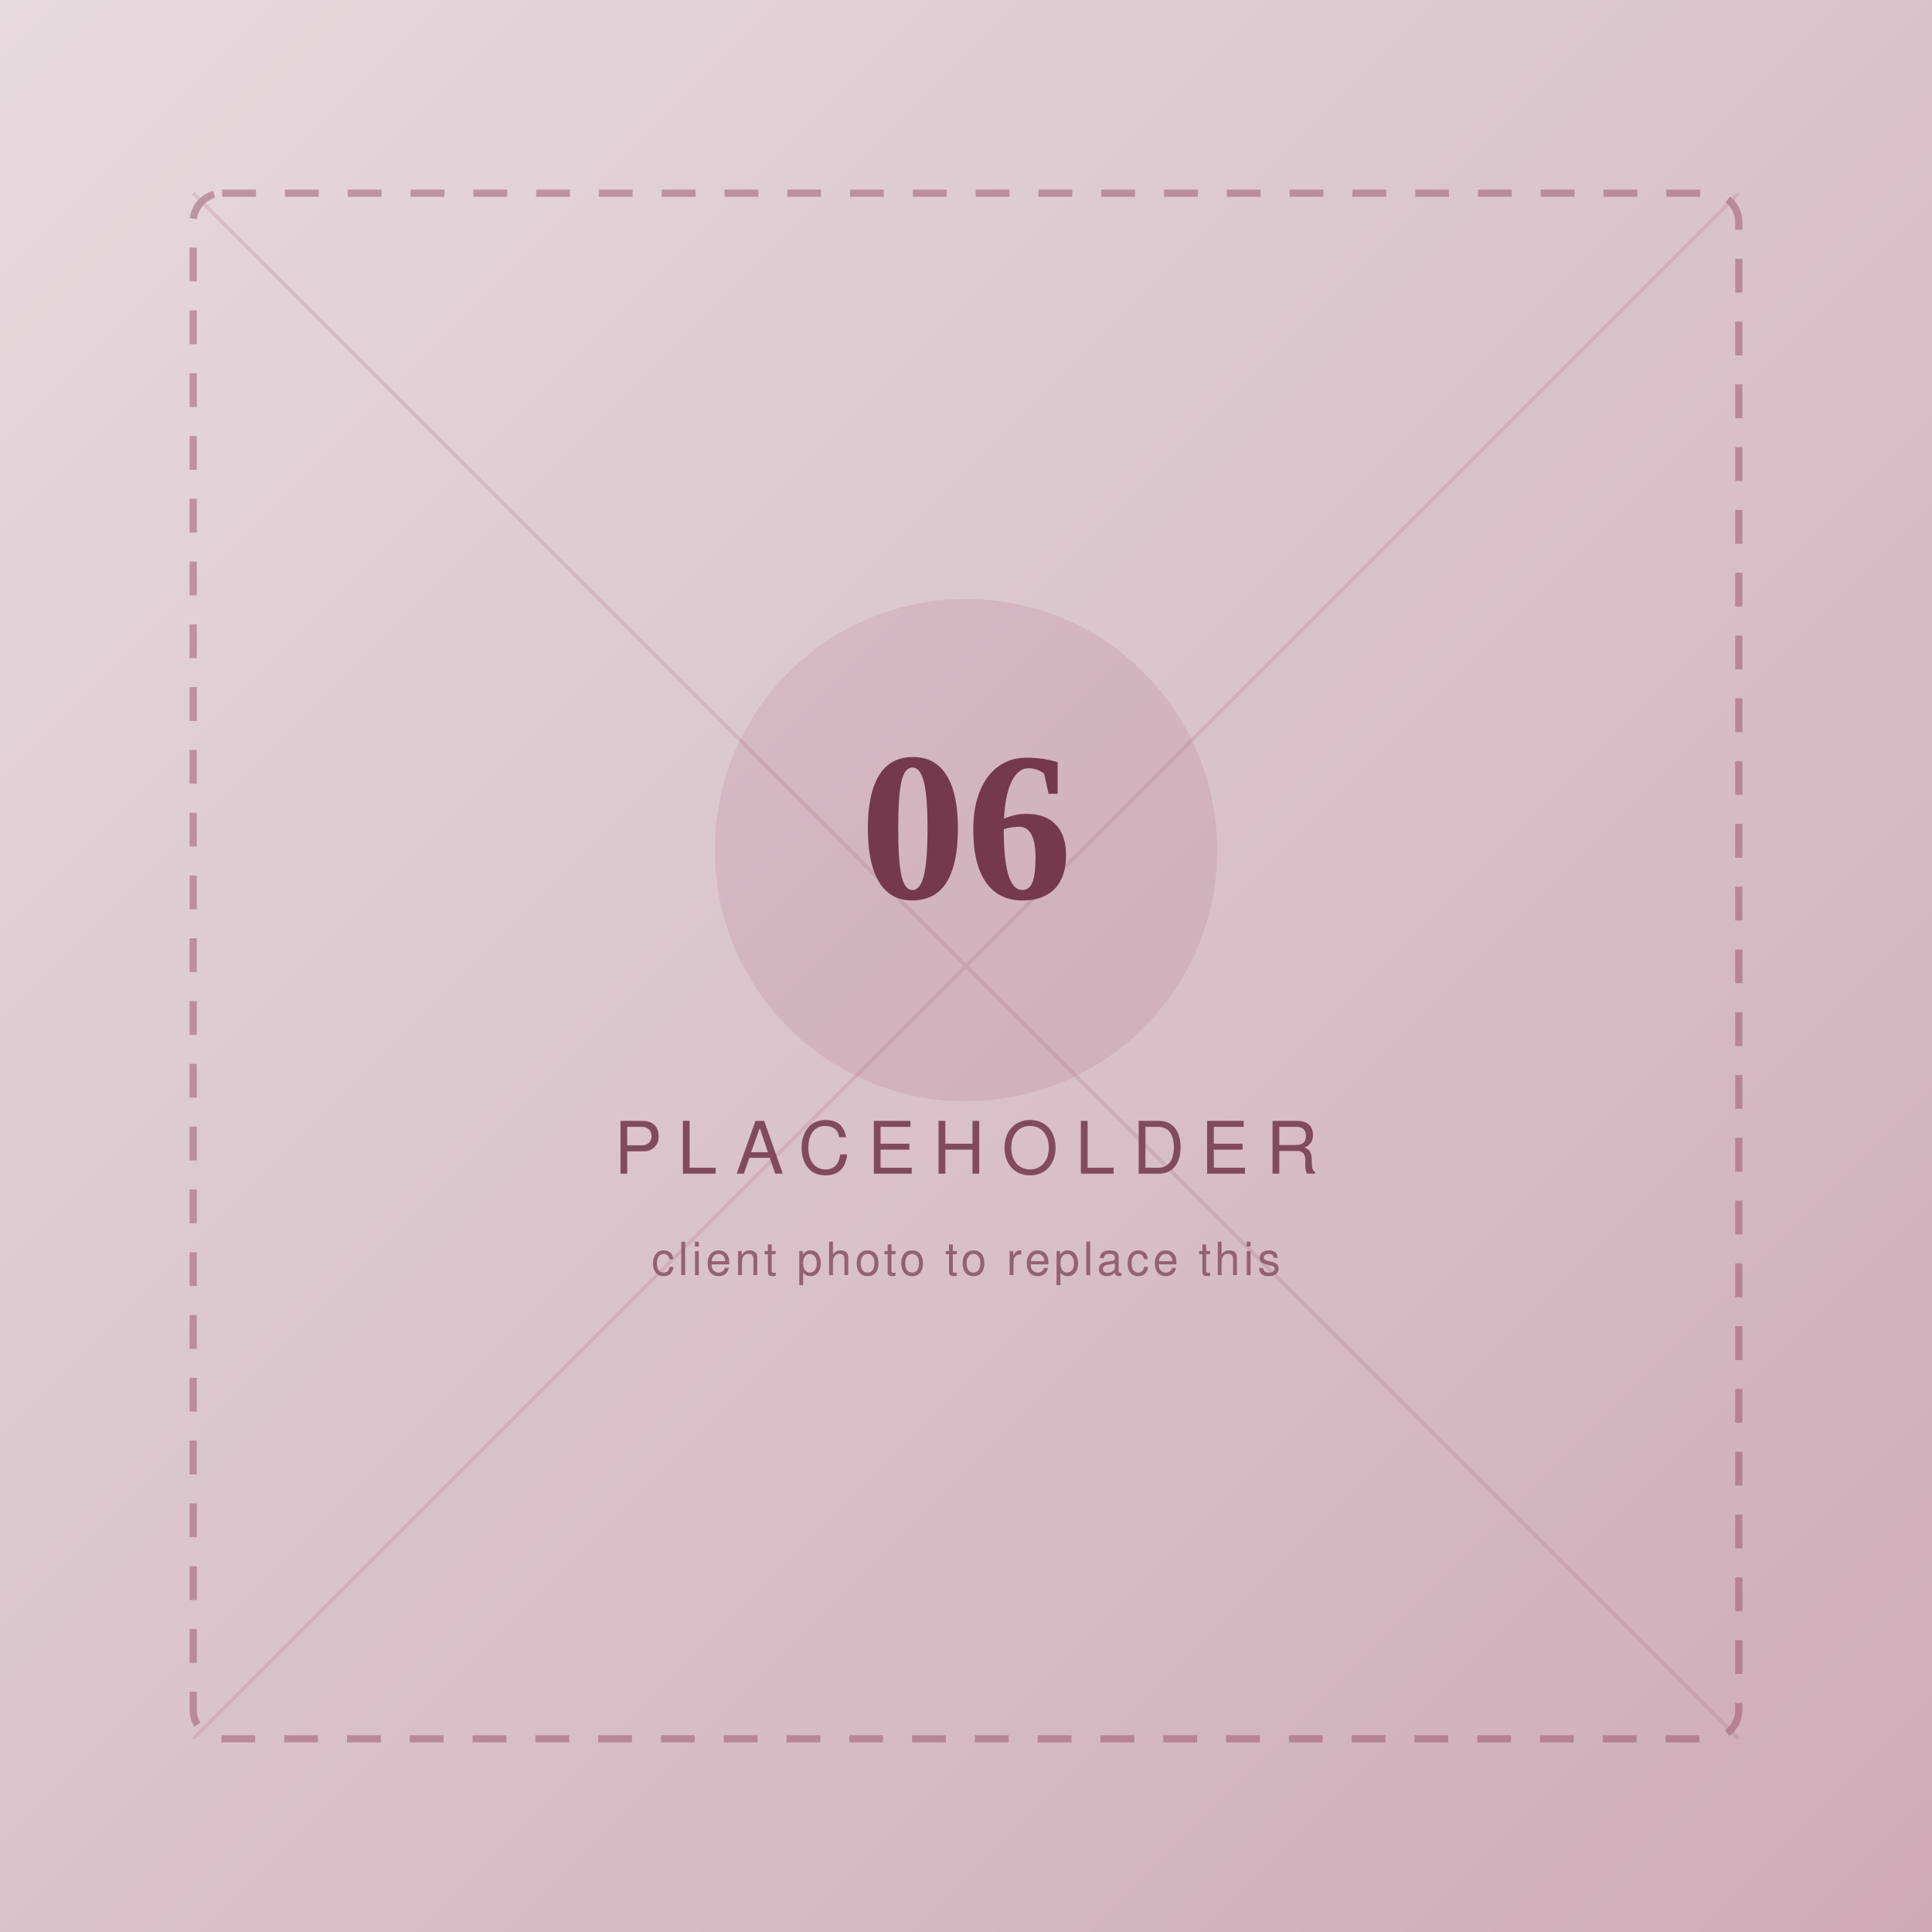
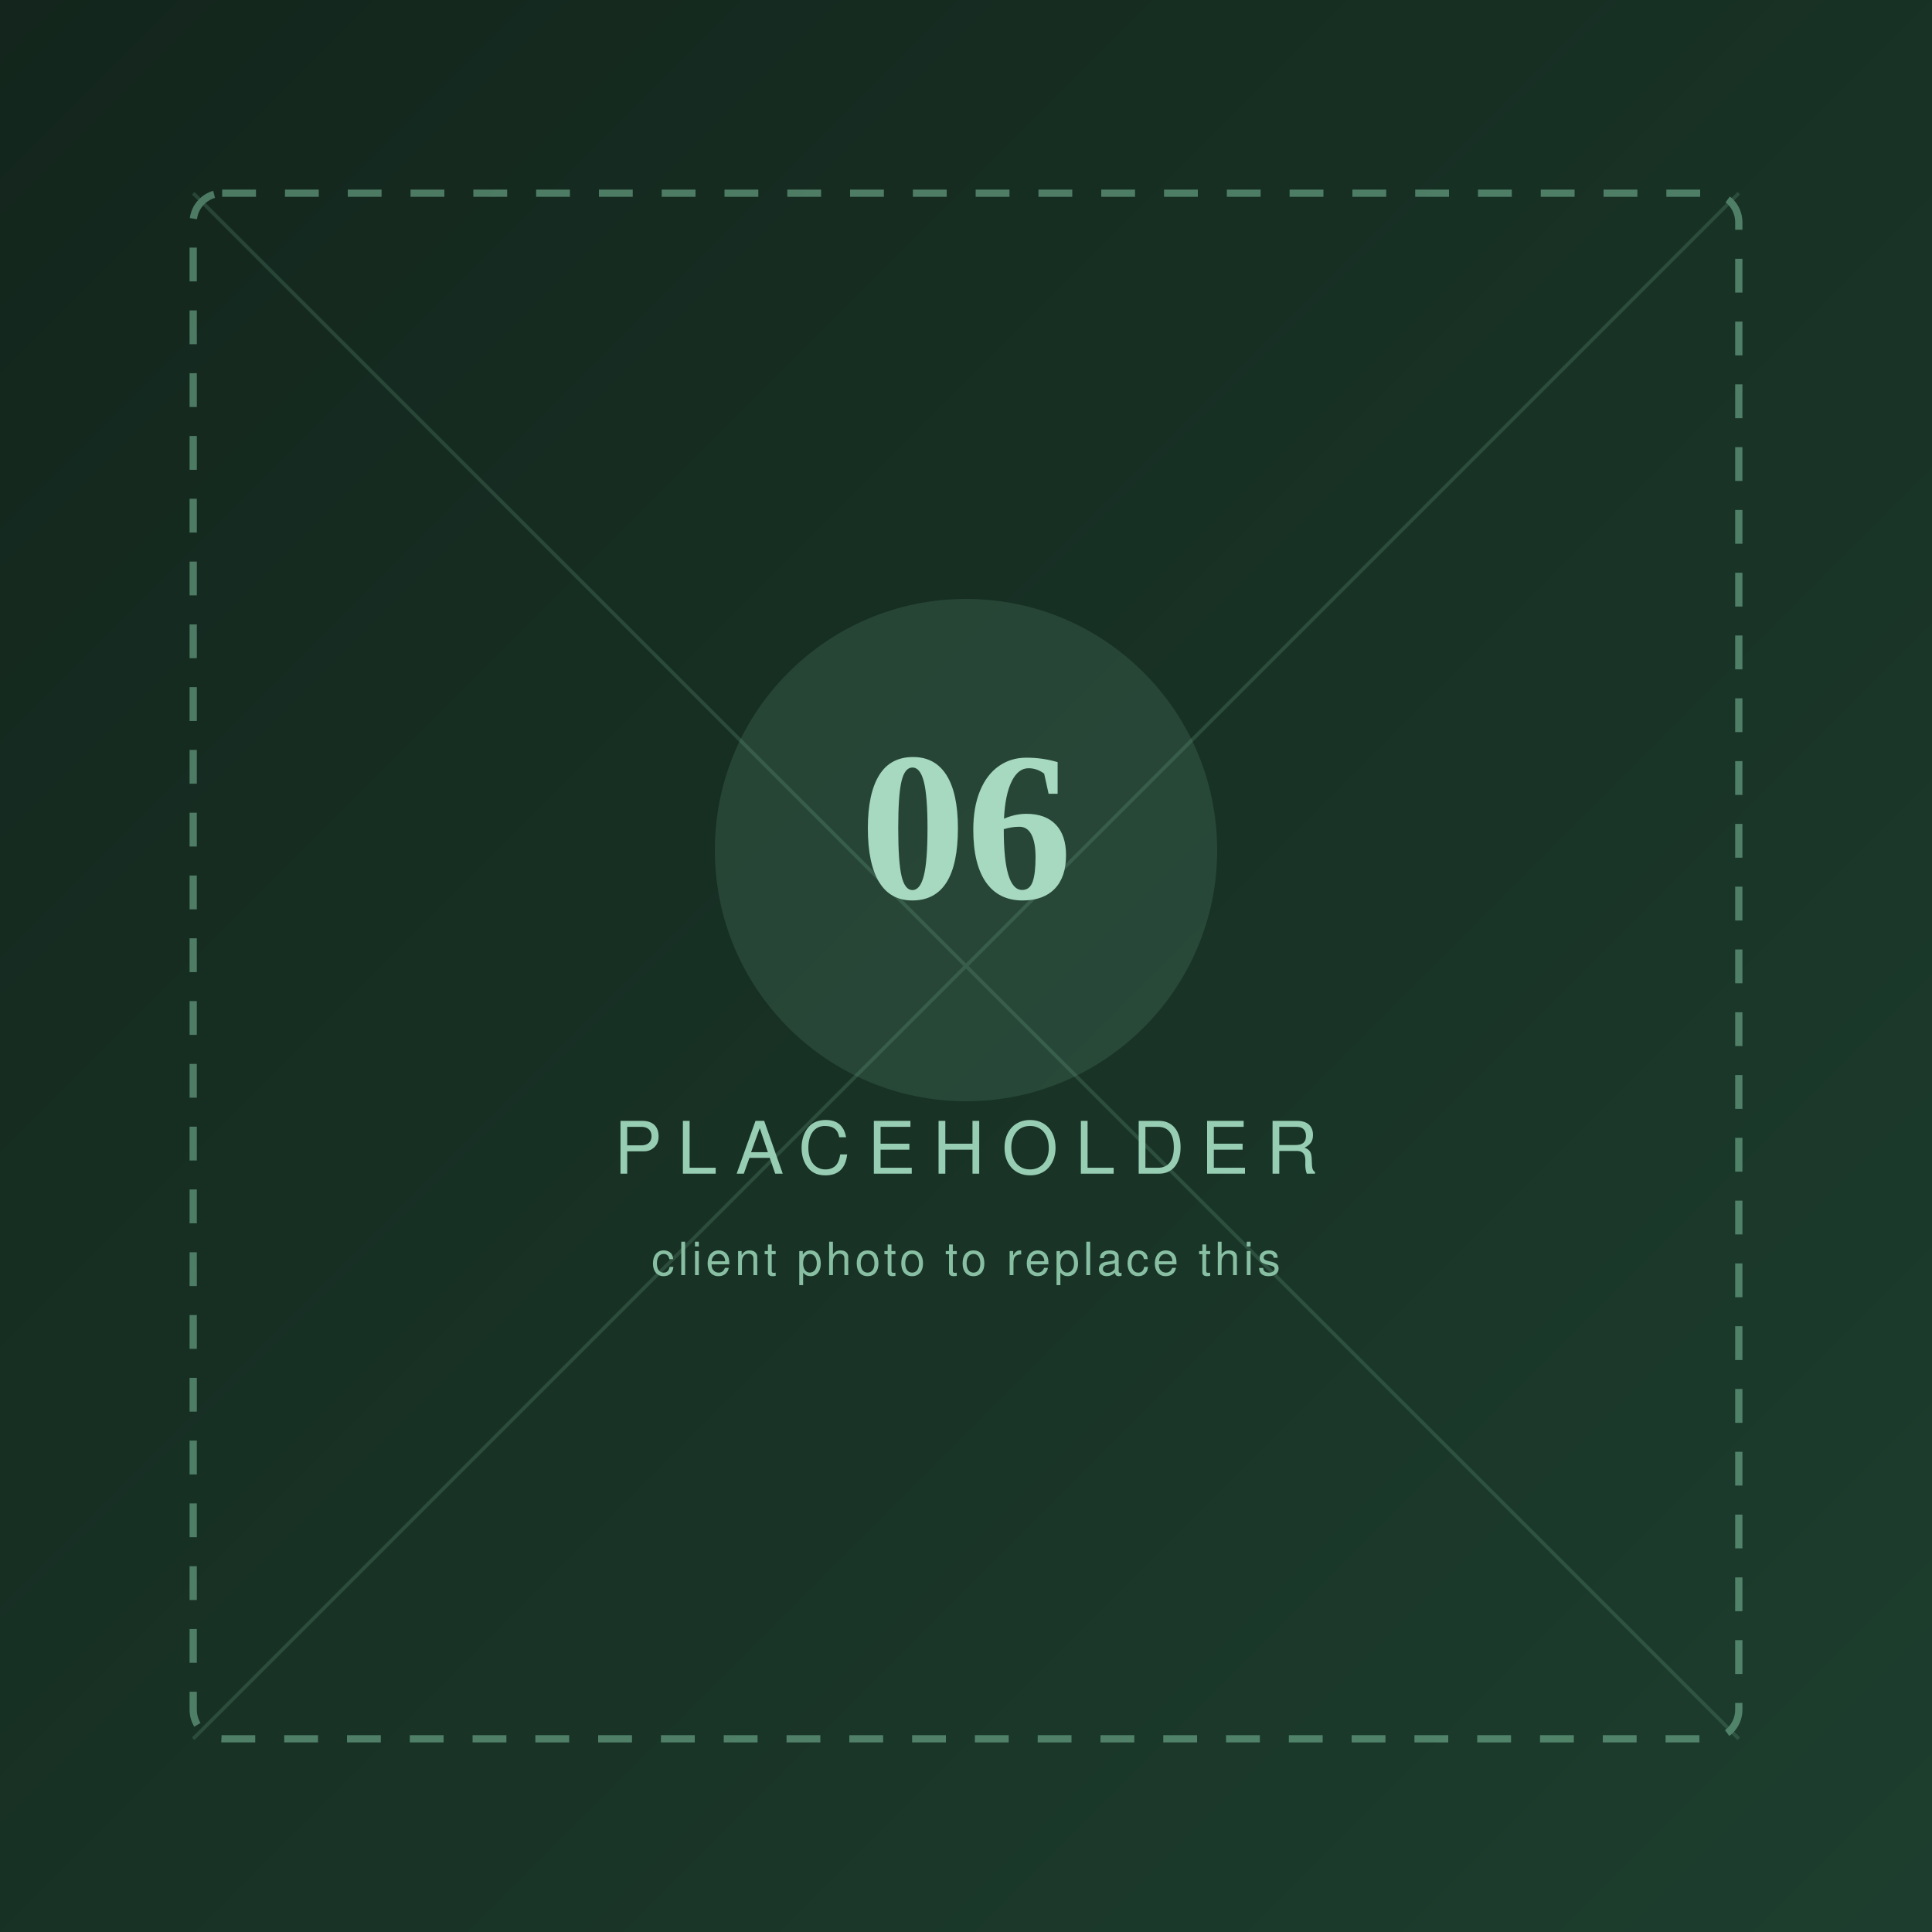
<svg xmlns="http://www.w3.org/2000/svg" viewBox="0 0 800 800" width="800" height="800" role="img" aria-label="Placeholder image for product 6">
  <defs>
    <linearGradient id="g" x1="0" y1="0" x2="1" y2="1">
-       <stop offset="0" stop-color="hsl(340, 22%, 88%)" />
-       <stop offset="1" stop-color="hsl(340, 26%, 74%)" />
+       <stop offset="0" stop-color="hsl(150, 32%, 11%)" />
+       <stop offset="1" stop-color="hsl(150, 36%, 18%)" />
    </linearGradient>
  </defs>
  <rect width="800" height="800" fill="url(#g)" />
-   <g fill="none" stroke="hsl(340, 30%, 46%)" stroke-width="3" opacity="0.5">
+   <g fill="none" stroke="hsl(150, 40%, 66%)" stroke-width="3" opacity="0.5">
    <rect x="80" y="80" width="640" height="640" rx="12" stroke-dasharray="14 12" />
    <path d="M80 80 L720 720 M720 80 L80 720" stroke-width="1.5" opacity="0.35" />
  </g>
-   <circle cx="400" cy="352" r="104" fill="hsl(340, 30%, 46%)" opacity="0.14" />
-   <text x="400" y="372" text-anchor="middle" font-family="Georgia, 'Times New Roman', serif" font-size="88" font-weight="700" fill="hsl(340, 34%, 34%)">06</text>
-   <text x="400" y="486" text-anchor="middle" font-family="Helvetica, Arial, sans-serif" font-size="30" letter-spacing="7" fill="hsl(340, 26%, 40%)">PLACEHOLDER</text>
-   <text x="400" y="528" text-anchor="middle" font-family="Helvetica, Arial, sans-serif" font-size="19" letter-spacing="1.5" fill="hsl(340, 20%, 48%)">client photo to replace this</text>
+   <circle cx="400" cy="352" r="104" fill="hsl(150, 40%, 66%)" opacity="0.14" />
+   <text x="400" y="372" text-anchor="middle" font-family="Georgia, 'Times New Roman', serif" font-size="88" font-weight="700" fill="hsl(150, 40%, 75%)">06</text>
+   <text x="400" y="486" text-anchor="middle" font-family="Helvetica, Arial, sans-serif" font-size="30" letter-spacing="7" fill="hsl(150, 36%, 70%)">PLACEHOLDER</text>
+   <text x="400" y="528" text-anchor="middle" font-family="Helvetica, Arial, sans-serif" font-size="19" letter-spacing="1.5" fill="hsl(150, 30%, 64%)">client photo to replace this</text>
</svg>
